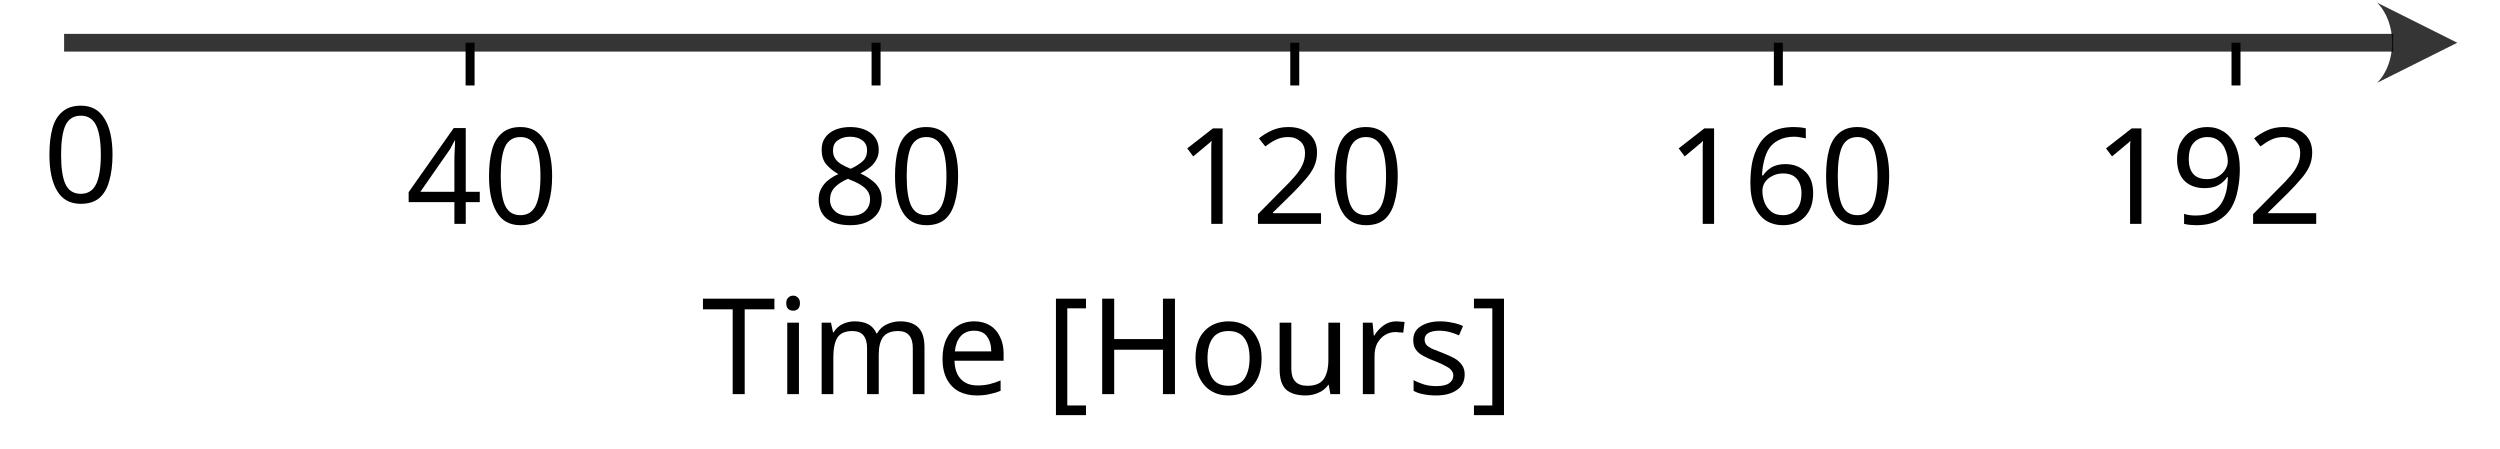
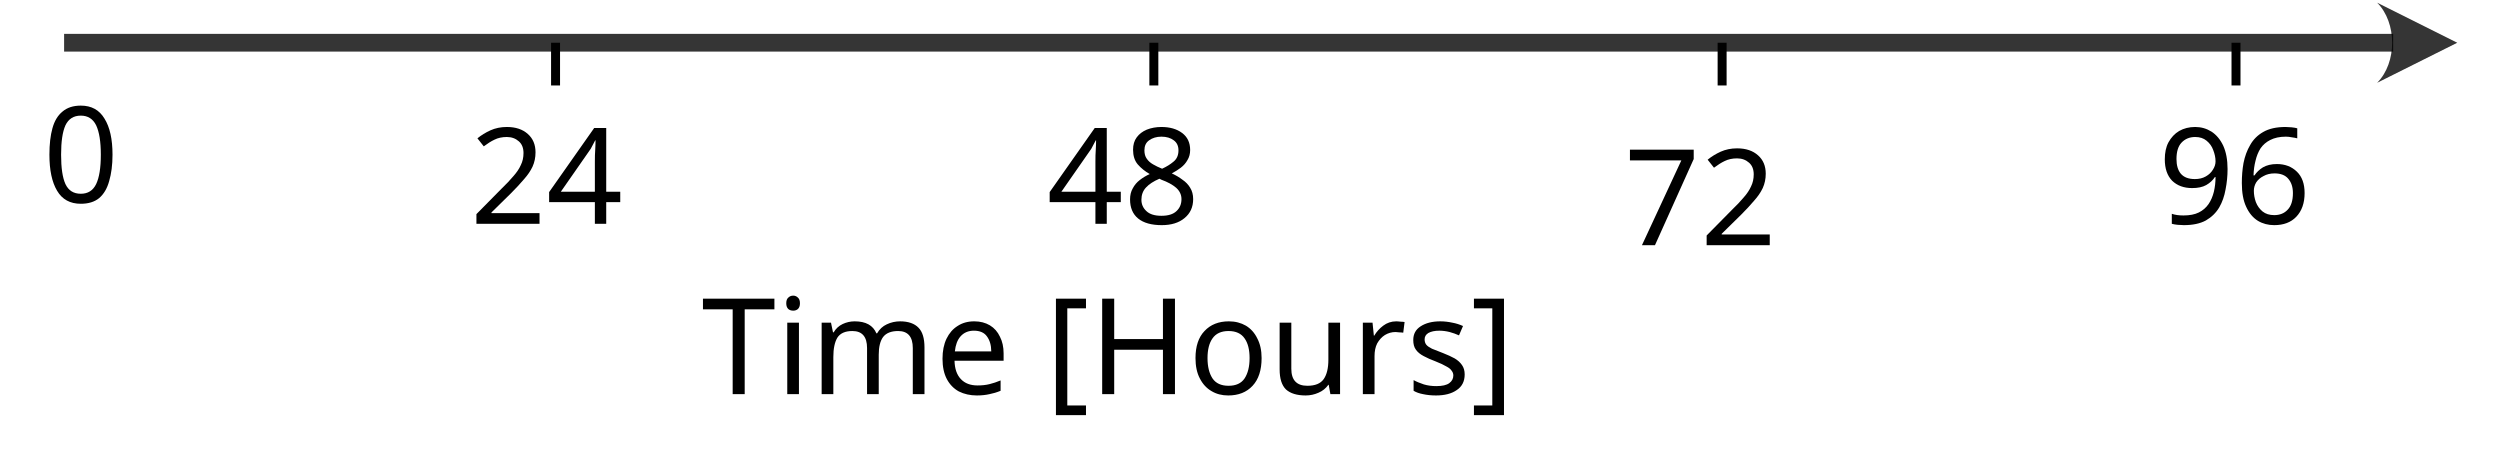
<svg xmlns="http://www.w3.org/2000/svg" width="100%" height="100%" viewBox="0 0 117 21" version="1.1" xml:space="preserve" style="fill-rule:evenodd;clip-rule:evenodd;stroke-linejoin:round;stroke-miterlimit:1.5;">
  <rect id="Artboard1" x="0" y="0" width="117" height="21" style="fill:none;" />
  <g>
-     <path d="M111.25,0.125l3.75,1.875l-3.75,1.875c0.937,-0.937 0.937,-2.812 0,-3.75Z" style="fill-opacity:0.79;" />
-     <path d="M3,2l109,0" style="fill:none;stroke:#000;stroke-opacity:0.79;stroke-width:0.83px;" />
-     <path d="M22,2l0,2" style="fill:none;stroke:#000;stroke-width:0.42px;" />
-     <path d="M60.595,2l0,2" style="fill:none;stroke:#000;stroke-width:0.42px;" />
-     <path d="M104.645,2l0,2" style="fill:none;stroke:#000;stroke-width:0.42px;" />
-     <path d="M83.227,2l0,2" style="fill:none;stroke:#000;stroke-width:0.42px;" />
-     <path d="M41,2l0,2" style="fill:none;stroke:#000;stroke-width:0.42px;" />
+     <path d="M111.25,0.125L115,2L111.25,3.875C112.187,2.938 112.187,1.063 111.25,0.125Z" style="fill-opacity:0.79;" />
+     <path d="M3,2L112,2" style="fill:none;stroke:black;stroke-opacity:0.79;stroke-width:0.83px;" />
+     <g transform="matrix(1,0,0,1,4,0)">
+       <path d="M22,2L22,4" style="fill:none;stroke:black;stroke-width:0.42px;" />
+     </g>
+     <g transform="matrix(1,0,0,1,20,0)">
+       <path d="M60.595,2L60.595,4" style="fill:none;stroke:black;stroke-width:0.42px;" />
+     </g>
+     <path d="M104.645,2L104.645,4" style="fill:none;stroke:black;stroke-width:0.42px;" />
+     <g transform="matrix(1,0,0,1,13,0)">
+       <path d="M41,2L41,4" style="fill:none;stroke:black;stroke-width:0.42px;" />
+     </g>
  </g>
-   <text x="98px" y="10.474px" style="font-family:'MicrosoftSansSerif', 'Microsoft Sans Serif', sans-serif;font-size:6.25px;">192</text>
-   <text x="78px" y="10.474px" style="font-family:'MicrosoftSansSerif', 'Microsoft Sans Serif', sans-serif;font-size:6.25px;">160</text>
-   <text x="55px" y="10.474px" style="font-family:'MicrosoftSansSerif', 'Microsoft Sans Serif', sans-serif;font-size:6.25px;">120</text>
-   <text x="38px" y="10.474px" style="font-family:'MicrosoftSansSerif', 'Microsoft Sans Serif', sans-serif;font-size:6.25px;">80</text>
-   <text x="2px" y="9.474px" style="font-family:'MicrosoftSansSerif', 'Microsoft Sans Serif', sans-serif;font-size:6.25px;">0</text>
-   <text x="19px" y="10.474px" style="font-family:'MicrosoftSansSerif', 'Microsoft Sans Serif', sans-serif;font-size:6.25px;">40</text>
-   <text x="32.836px" y="18.445px" style="font-family:'MicrosoftSansSerif', 'Microsoft Sans Serif', sans-serif;font-size:6.25px;">Time [Hours]</text>
+   <g transform="matrix(1,0,0,1,101,10.474)">
+     <text x="0px" y="0px" style="font-family:'MicrosoftSansSerif', 'Microsoft Sans Serif', sans-serif;font-size:6.25px;">96</text>
+   </g>
+   <g transform="matrix(1,0,0,1,76,11.474)">
+     <text x="0px" y="0px" style="font-family:'MicrosoftSansSerif', 'Microsoft Sans Serif', sans-serif;font-size:6.25px;">72</text>
+   </g>
+   <g transform="matrix(1,0,0,1,49,10.474)">
+     <text x="0px" y="0px" style="font-family:'MicrosoftSansSerif', 'Microsoft Sans Serif', sans-serif;font-size:6.25px;">48</text>
+   </g>
+   <g transform="matrix(1,0,0,1,2,9.474)">
+     <text x="0px" y="0px" style="font-family:'MicrosoftSansSerif', 'Microsoft Sans Serif', sans-serif;font-size:6.25px;">0</text>
+   </g>
+   <g transform="matrix(1,0,0,1,22,10.474)">
+     <text x="0px" y="0px" style="font-family:'MicrosoftSansSerif', 'Microsoft Sans Serif', sans-serif;font-size:6.25px;">24</text>
+   </g>
+   <g transform="matrix(1,0,0,1,32.836,18.445)">
+     <text x="0px" y="0px" style="font-family:'MicrosoftSansSerif', 'Microsoft Sans Serif', sans-serif;font-size:6.25px;">Time [Hours]</text>
+   </g>
</svg>
